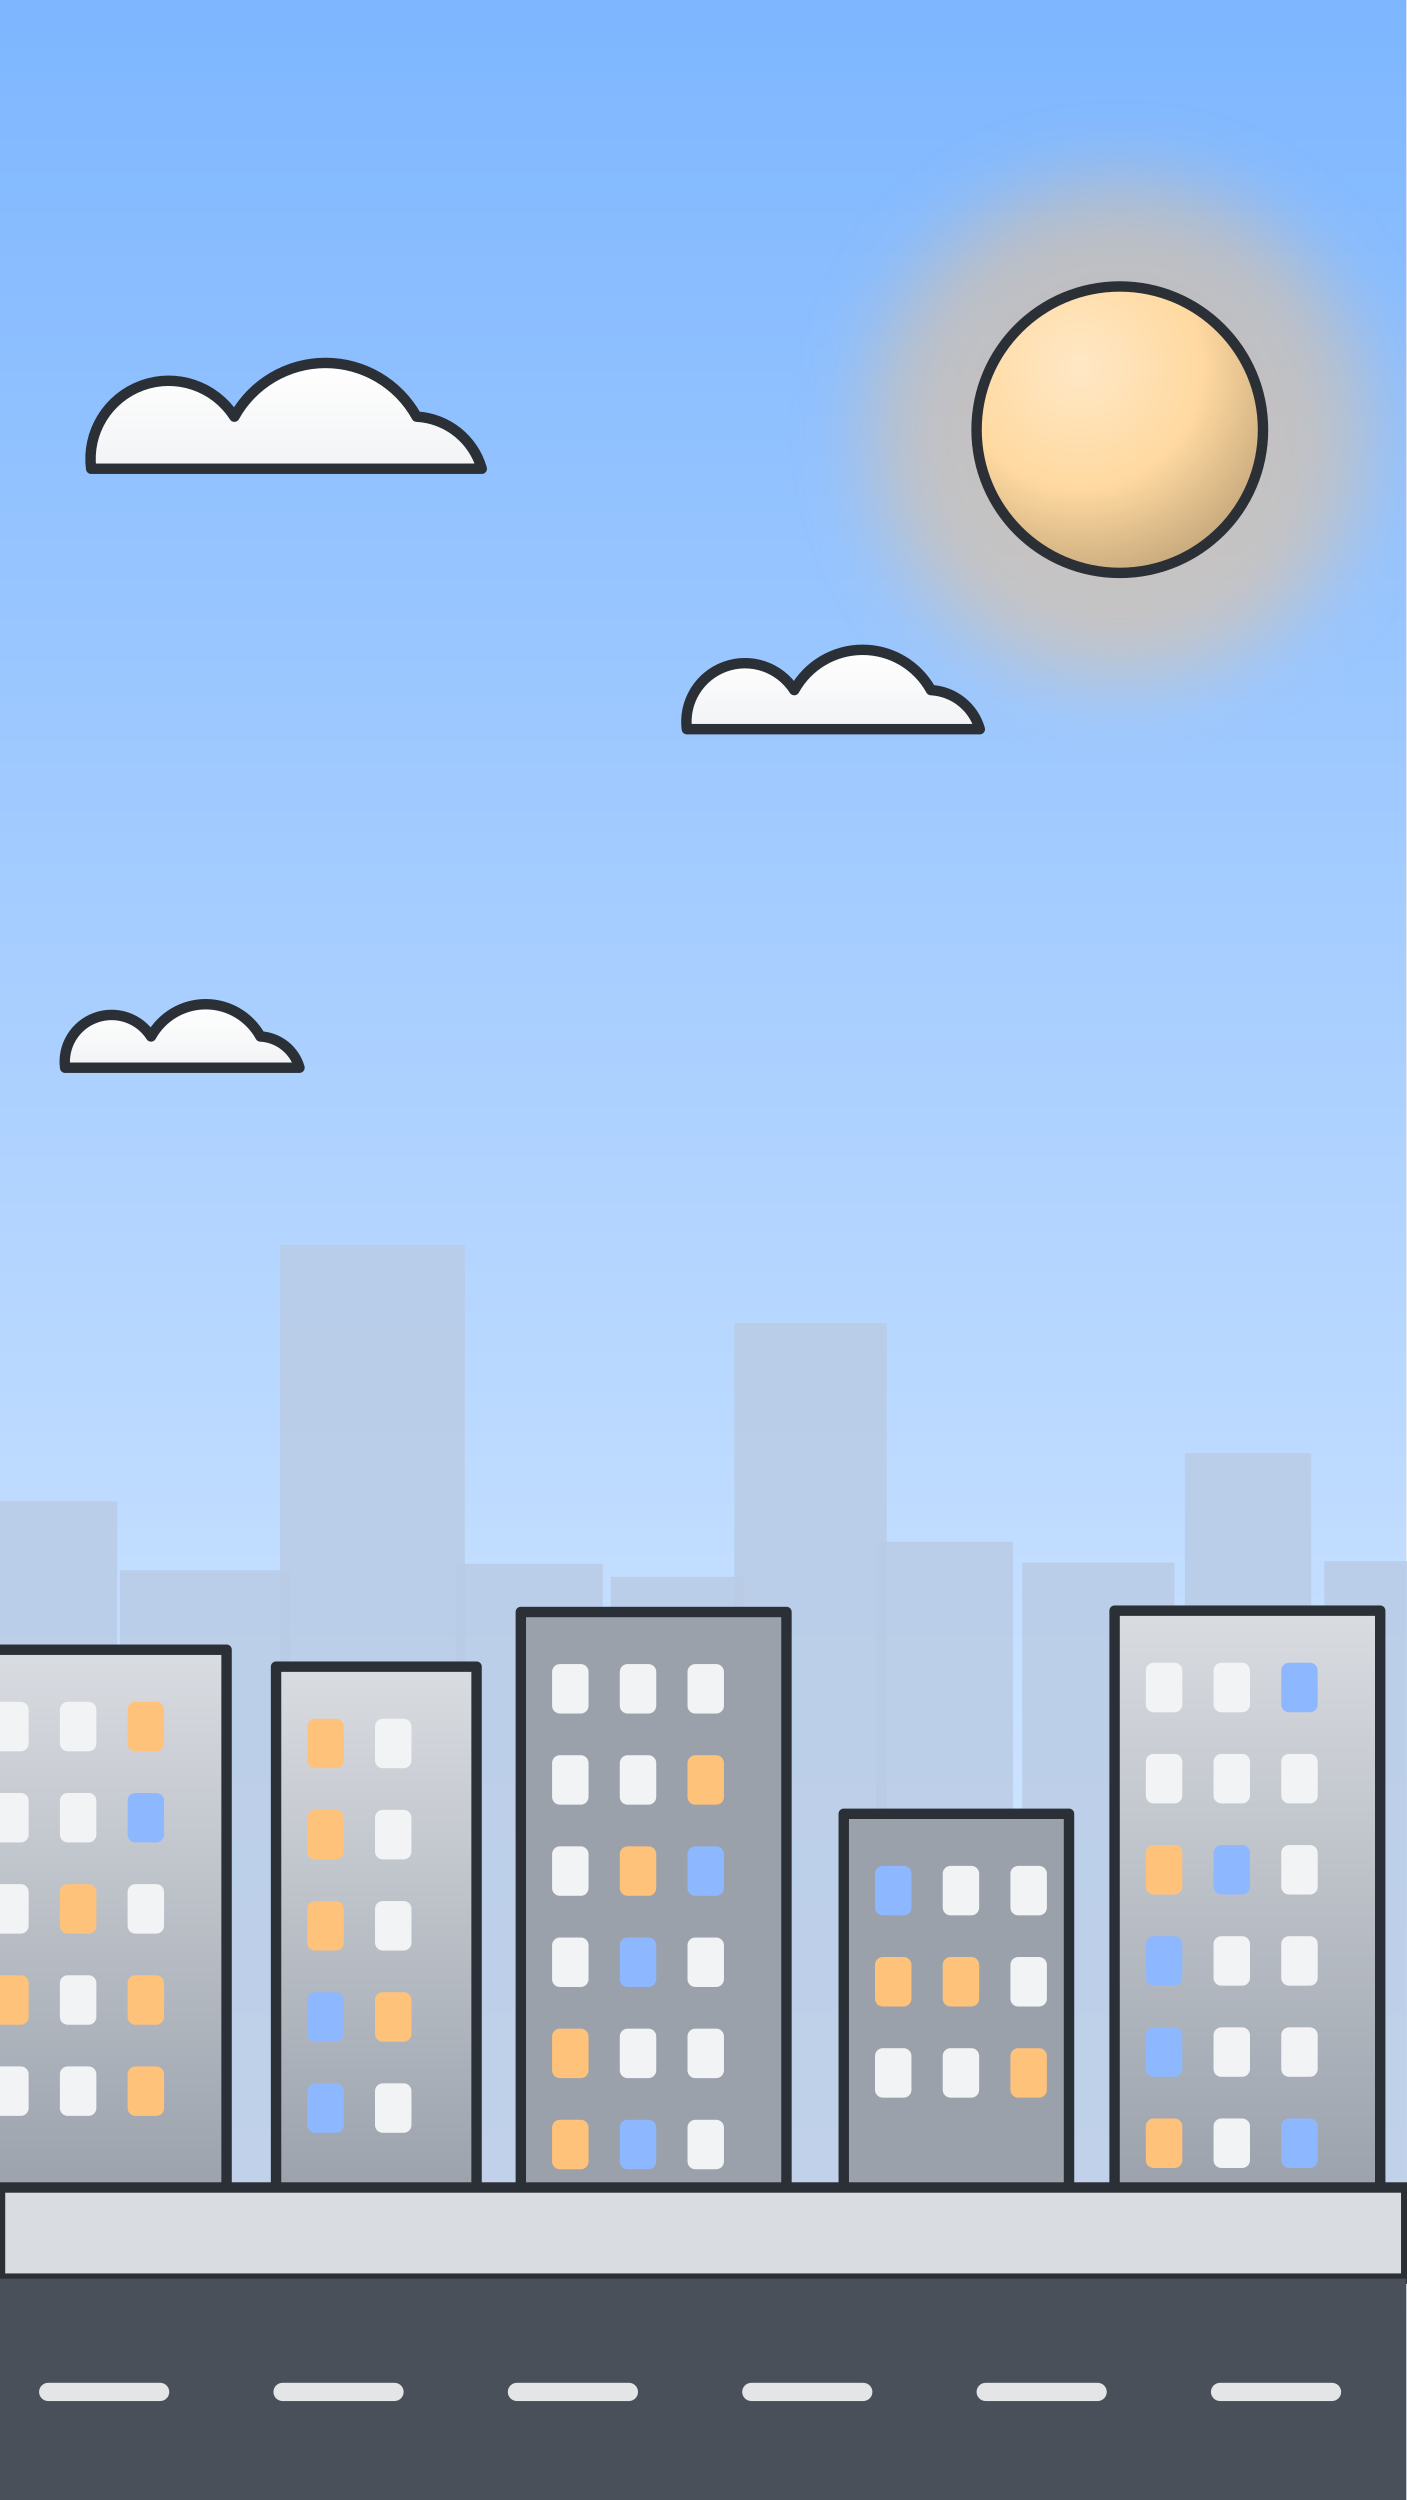
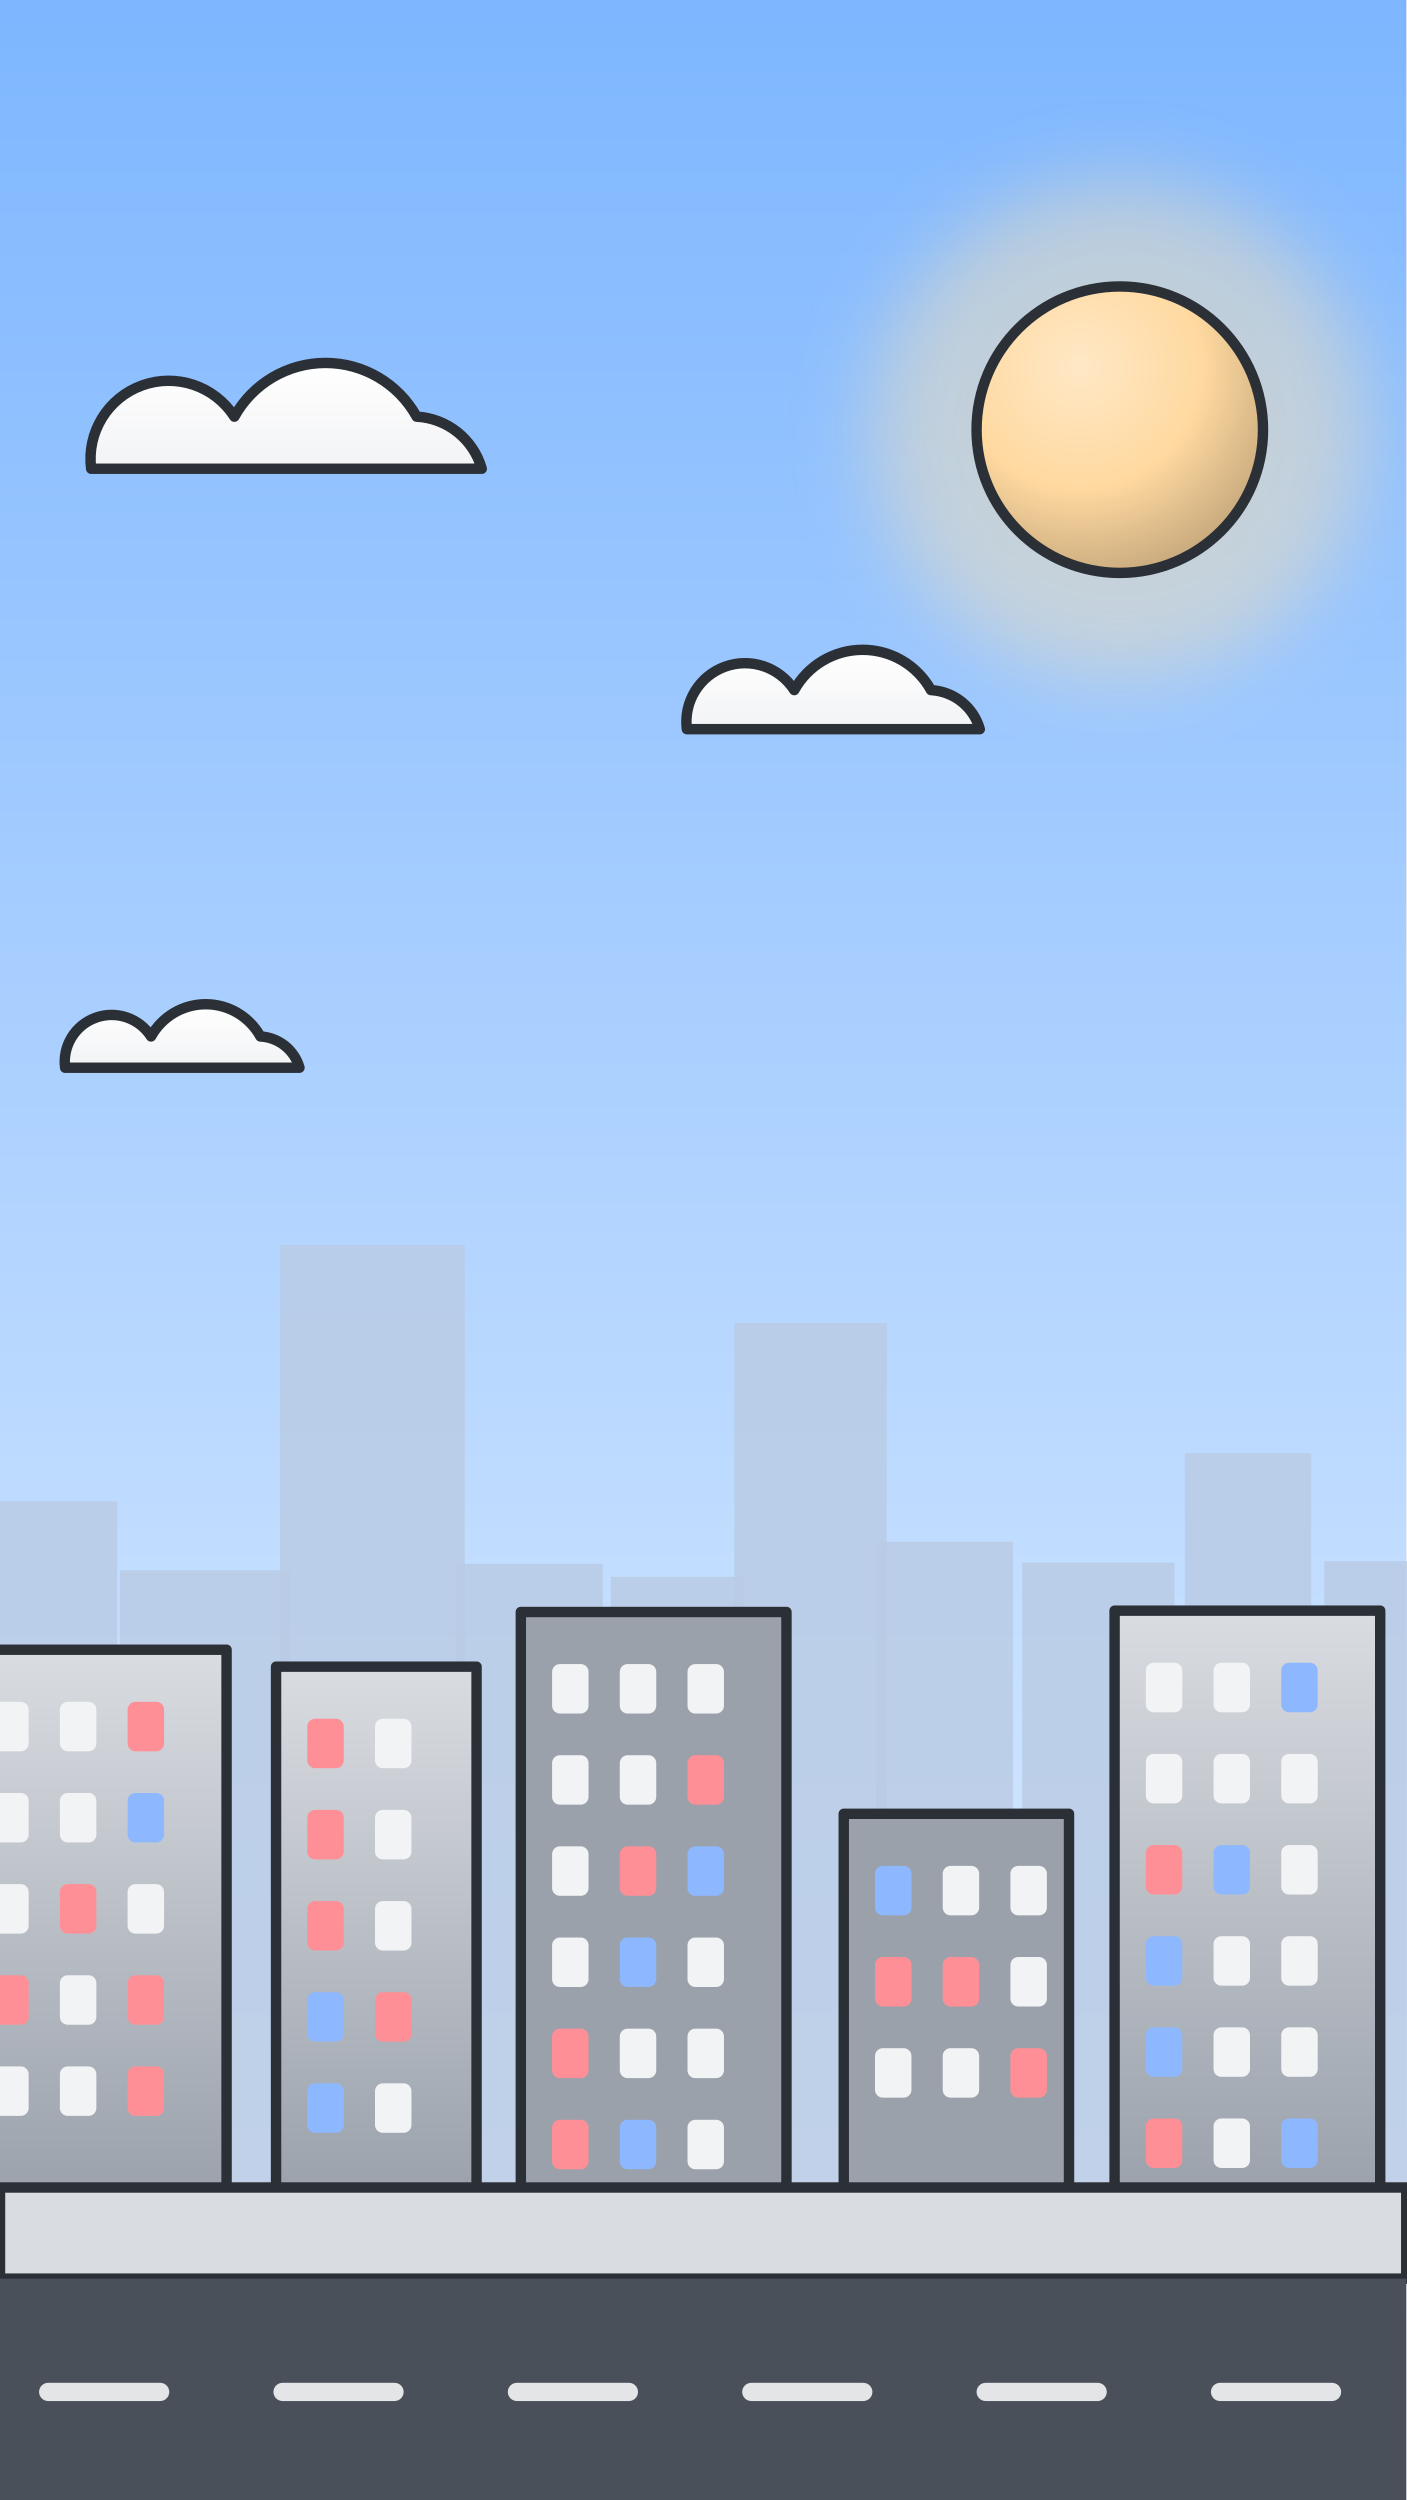
<svg xmlns="http://www.w3.org/2000/svg" width="1080" height="1920" viewBox="0 0 1080 1920">
  <defs>
    <filter id="soft" x="-50%" y="-50%" width="200%" height="200%">
      <feGaussianBlur stdDeviation="14" />
    </filter>
    <filter id="glow" x="-50%" y="-50%" width="200%" height="200%">
      <feGaussianBlur stdDeviation="30" />
    </filter>
    <linearGradient id="v7DB6FFEAF4FF" x1="0" y1="0" x2="0" y2="1">
      <stop offset="0" stop-color="#7DB6FF" />
      <stop offset="1" stop-color="#EAF4FF" />
    </linearGradient>
    <radialGradient id="ballFFD9A0" cx="0.36" cy="0.28" r="0.85">
      <stop offset="0" stop-color="#FFE8C6" />
      <stop offset="0.5" stop-color="#FFD9A0" />
      <stop offset="1" stop-color="#B89C73" />
    </radialGradient>
    <linearGradient id="vFFFFFFF2F3F5" x1="0" y1="0" x2="0" y2="1">
      <stop offset="0" stop-color="#FFFFFF" />
      <stop offset="1" stop-color="#F2F3F5" />
    </linearGradient>
    <linearGradient id="vD9DCE19AA1AB" x1="0" y1="0" x2="0" y2="1">
      <stop offset="0" stop-color="#D9DCE1" />
      <stop offset="1" stop-color="#9AA1AB" />
    </linearGradient>
    <linearGradient id="v9AA1AB9AA1AB" x1="0" y1="0" x2="0" y2="1">
      <stop offset="0" stop-color="#9AA1AB" />
      <stop offset="1" stop-color="#9AA1AB" />
    </linearGradient>
  </defs>
  <rect width="1080" height="1920" fill="url(#v7DB6FFEAF4FF)" />
-   <circle cx="860" cy="330" r="190" fill="#FFC27A" opacity="0.45" filter="url(#glow)" />
+   <circle cx="860" cy="330" r="190" fill="#FFE3B0" opacity="0.45" filter="url(#glow)" />
  <circle cx="860" cy="330" r="110" fill="url(#ballFFD9A0)" stroke="#2B2F36" stroke-width="8" />
  <path d="M70,360 a60,60 0 0 1 110,-40 a80,80 0 0 1 140,0 a55,55 0 0 1 50,40 Z" fill="url(#vFFFFFFF2F3F5)" stroke="#2B2F36" stroke-width="8" stroke-linejoin="round" />
  <path d="M527.5,560 a45,45 0 0 1 82.5,-30 a60,60 0 0 1 105,0 a41.25,41.25 0 0 1 37.5,30 Z" fill="url(#vFFFFFFF2F3F5)" stroke="#2B2F36" stroke-width="8" stroke-linejoin="round" />
  <path d="M50,820 a36,36 0 0 1 66,-24 a48,48 0 0 1 84,0 a33,33 0 0 1 30,24 Z" fill="url(#vFFFFFFF2F3F5)" stroke="#2B2F36" stroke-width="8" stroke-linejoin="round" />
  <rect x="-20" y="1153" width="110" height="537" fill="#B9CBE4" opacity="0.8" />
  <rect x="92" y="1206" width="131" height="484" fill="#B9CBE4" opacity="0.8" />
  <rect x="215" y="956" width="142" height="734" fill="#B9CBE4" opacity="0.8" />
  <rect x="350" y="1201" width="113" height="489" fill="#B9CBE4" opacity="0.8" />
  <rect x="469" y="1211" width="103" height="479" fill="#B9CBE4" opacity="0.8" />
  <rect x="564" y="1016" width="117" height="674" fill="#B9CBE4" opacity="0.8" />
  <rect x="673" y="1184" width="105" height="506" fill="#B9CBE4" opacity="0.8" />
  <rect x="785" y="1200" width="117" height="490" fill="#B9CBE4" opacity="0.8" />
  <rect x="910" y="1116" width="97" height="574" fill="#B9CBE4" opacity="0.8" />
  <rect x="1017" y="1199" width="130" height="491" fill="#B9CBE4" opacity="0.8" />
  <path d="M-30,1690 L-30,1267 L174,1267 L174,1690 Z" fill="url(#vD9DCE19AA1AB)" stroke="#2B2F36" stroke-width="8" stroke-linejoin="round" />
  <rect x="-6" y="1307" width="28" height="38" rx="6" fill="#F2F3F5" />
  <rect x="46" y="1307" width="28" height="38" rx="6" fill="#F2F3F5" />
-   <rect x="98" y="1307" width="28" height="38" rx="6" fill="#FFC27A" />
+   <rect x="98" y="1307" width="28" height="38" rx="6" fill="#FF8F96" />
  <rect x="-6" y="1377" width="28" height="38" rx="6" fill="#F2F3F5" />
  <rect x="46" y="1377" width="28" height="38" rx="6" fill="#F2F3F5" />
  <rect x="98" y="1377" width="28" height="38" rx="6" fill="#8DB8FF" />
  <rect x="-6" y="1447" width="28" height="38" rx="6" fill="#F2F3F5" />
-   <rect x="46" y="1447" width="28" height="38" rx="6" fill="#FFC27A" />
+   <rect x="46" y="1447" width="28" height="38" rx="6" fill="#FF8F96" />
  <rect x="98" y="1447" width="28" height="38" rx="6" fill="#F2F3F5" />
-   <rect x="-6" y="1517" width="28" height="38" rx="6" fill="#FFC27A" />
+   <rect x="-6" y="1517" width="28" height="38" rx="6" fill="#FF8F96" />
  <rect x="46" y="1517" width="28" height="38" rx="6" fill="#F2F3F5" />
-   <rect x="98" y="1517" width="28" height="38" rx="6" fill="#FFC27A" />
+   <rect x="98" y="1517" width="28" height="38" rx="6" fill="#FF8F96" />
  <rect x="-6" y="1587" width="28" height="38" rx="6" fill="#F2F3F5" />
  <rect x="46" y="1587" width="28" height="38" rx="6" fill="#F2F3F5" />
-   <rect x="98" y="1587" width="28" height="38" rx="6" fill="#FFC27A" />
+   <rect x="98" y="1587" width="28" height="38" rx="6" fill="#FF8F96" />
  <path d="M212,1690 L212,1280 L366,1280 L366,1690 Z" fill="url(#vD9DCE19AA1AB)" stroke="#2B2F36" stroke-width="8" stroke-linejoin="round" />
-   <rect x="236" y="1320" width="28" height="38" rx="6" fill="#FFC27A" />
+   <rect x="236" y="1320" width="28" height="38" rx="6" fill="#FF8F96" />
  <rect x="288" y="1320" width="28" height="38" rx="6" fill="#F2F3F5" />
-   <rect x="236" y="1390" width="28" height="38" rx="6" fill="#FFC27A" />
+   <rect x="236" y="1390" width="28" height="38" rx="6" fill="#FF8F96" />
  <rect x="288" y="1390" width="28" height="38" rx="6" fill="#F2F3F5" />
-   <rect x="236" y="1460" width="28" height="38" rx="6" fill="#FFC27A" />
+   <rect x="236" y="1460" width="28" height="38" rx="6" fill="#FF8F96" />
  <rect x="288" y="1460" width="28" height="38" rx="6" fill="#F2F3F5" />
  <rect x="236" y="1530" width="28" height="38" rx="6" fill="#8DB8FF" />
-   <rect x="288" y="1530" width="28" height="38" rx="6" fill="#FFC27A" />
+   <rect x="288" y="1530" width="28" height="38" rx="6" fill="#FF8F96" />
  <rect x="236" y="1600" width="28" height="38" rx="6" fill="#8DB8FF" />
  <rect x="288" y="1600" width="28" height="38" rx="6" fill="#F2F3F5" />
  <path d="M400,1690 L400,1238 L604,1238 L604,1690 Z" fill="url(#v9AA1AB9AA1AB)" stroke="#2B2F36" stroke-width="8" stroke-linejoin="round" />
  <rect x="424" y="1278" width="28" height="38" rx="6" fill="#F2F3F5" />
  <rect x="476" y="1278" width="28" height="38" rx="6" fill="#F2F3F5" />
  <rect x="528" y="1278" width="28" height="38" rx="6" fill="#F2F3F5" />
  <rect x="424" y="1348" width="28" height="38" rx="6" fill="#F2F3F5" />
  <rect x="476" y="1348" width="28" height="38" rx="6" fill="#F2F3F5" />
-   <rect x="528" y="1348" width="28" height="38" rx="6" fill="#FFC27A" />
+   <rect x="528" y="1348" width="28" height="38" rx="6" fill="#FF8F96" />
  <rect x="424" y="1418" width="28" height="38" rx="6" fill="#F2F3F5" />
-   <rect x="476" y="1418" width="28" height="38" rx="6" fill="#FFC27A" />
+   <rect x="476" y="1418" width="28" height="38" rx="6" fill="#FF8F96" />
  <rect x="528" y="1418" width="28" height="38" rx="6" fill="#8DB8FF" />
  <rect x="424" y="1488" width="28" height="38" rx="6" fill="#F2F3F5" />
  <rect x="476" y="1488" width="28" height="38" rx="6" fill="#8DB8FF" />
  <rect x="528" y="1488" width="28" height="38" rx="6" fill="#F2F3F5" />
-   <rect x="424" y="1558" width="28" height="38" rx="6" fill="#FFC27A" />
+   <rect x="424" y="1558" width="28" height="38" rx="6" fill="#FF8F96" />
  <rect x="476" y="1558" width="28" height="38" rx="6" fill="#F2F3F5" />
  <rect x="528" y="1558" width="28" height="38" rx="6" fill="#F2F3F5" />
-   <rect x="424" y="1628" width="28" height="38" rx="6" fill="#FFC27A" />
+   <rect x="424" y="1628" width="28" height="38" rx="6" fill="#FF8F96" />
  <rect x="476" y="1628" width="28" height="38" rx="6" fill="#8DB8FF" />
  <rect x="528" y="1628" width="28" height="38" rx="6" fill="#F2F3F5" />
  <path d="M648,1690 L648,1393 L821,1393 L821,1690 Z" fill="url(#v9AA1AB9AA1AB)" stroke="#2B2F36" stroke-width="8" stroke-linejoin="round" />
  <rect x="672" y="1433" width="28" height="38" rx="6" fill="#8DB8FF" />
  <rect x="724" y="1433" width="28" height="38" rx="6" fill="#F2F3F5" />
  <rect x="776" y="1433" width="28" height="38" rx="6" fill="#F2F3F5" />
-   <rect x="672" y="1503" width="28" height="38" rx="6" fill="#FFC27A" />
-   <rect x="724" y="1503" width="28" height="38" rx="6" fill="#FFC27A" />
+   <rect x="672" y="1503" width="28" height="38" rx="6" fill="#FF8F96" />
+   <rect x="724" y="1503" width="28" height="38" rx="6" fill="#FF8F96" />
  <rect x="776" y="1503" width="28" height="38" rx="6" fill="#F2F3F5" />
  <rect x="672" y="1573" width="28" height="38" rx="6" fill="#F2F3F5" />
  <rect x="724" y="1573" width="28" height="38" rx="6" fill="#F2F3F5" />
-   <rect x="776" y="1573" width="28" height="38" rx="6" fill="#FFC27A" />
+   <rect x="776" y="1573" width="28" height="38" rx="6" fill="#FF8F96" />
  <path d="M856,1690 L856,1237 L1060,1237 L1060,1690 Z" fill="url(#vD9DCE19AA1AB)" stroke="#2B2F36" stroke-width="8" stroke-linejoin="round" />
  <rect x="880" y="1277" width="28" height="38" rx="6" fill="#F2F3F5" />
  <rect x="932" y="1277" width="28" height="38" rx="6" fill="#F2F3F5" />
  <rect x="984" y="1277" width="28" height="38" rx="6" fill="#8DB8FF" />
  <rect x="880" y="1347" width="28" height="38" rx="6" fill="#F2F3F5" />
  <rect x="932" y="1347" width="28" height="38" rx="6" fill="#F2F3F5" />
  <rect x="984" y="1347" width="28" height="38" rx="6" fill="#F2F3F5" />
-   <rect x="880" y="1417" width="28" height="38" rx="6" fill="#FFC27A" />
+   <rect x="880" y="1417" width="28" height="38" rx="6" fill="#FF8F96" />
  <rect x="932" y="1417" width="28" height="38" rx="6" fill="#8DB8FF" />
  <rect x="984" y="1417" width="28" height="38" rx="6" fill="#F2F3F5" />
  <rect x="880" y="1487" width="28" height="38" rx="6" fill="#8DB8FF" />
  <rect x="932" y="1487" width="28" height="38" rx="6" fill="#F2F3F5" />
  <rect x="984" y="1487" width="28" height="38" rx="6" fill="#F2F3F5" />
  <rect x="880" y="1557" width="28" height="38" rx="6" fill="#8DB8FF" />
  <rect x="932" y="1557" width="28" height="38" rx="6" fill="#F2F3F5" />
  <rect x="984" y="1557" width="28" height="38" rx="6" fill="#F2F3F5" />
-   <rect x="880" y="1627" width="28" height="38" rx="6" fill="#FFC27A" />
+   <rect x="880" y="1627" width="28" height="38" rx="6" fill="#FF8F96" />
  <rect x="932" y="1627" width="28" height="38" rx="6" fill="#F2F3F5" />
  <rect x="984" y="1627" width="28" height="38" rx="6" fill="#8DB8FF" />
  <rect y="1680" width="1080" height="70" fill="#D9DCE1" stroke="#2B2F36" stroke-width="8" />
  <rect y="1750" width="1080" height="170" fill="#4A505A" />
  <rect x="30" y="1830" width="100" height="14" rx="7" fill="#FFF" opacity="0.85" />
  <rect x="210" y="1830" width="100" height="14" rx="7" fill="#FFF" opacity="0.85" />
  <rect x="390" y="1830" width="100" height="14" rx="7" fill="#FFF" opacity="0.85" />
  <rect x="570" y="1830" width="100" height="14" rx="7" fill="#FFF" opacity="0.85" />
  <rect x="750" y="1830" width="100" height="14" rx="7" fill="#FFF" opacity="0.85" />
  <rect x="930" y="1830" width="100" height="14" rx="7" fill="#FFF" opacity="0.85" />
</svg>
